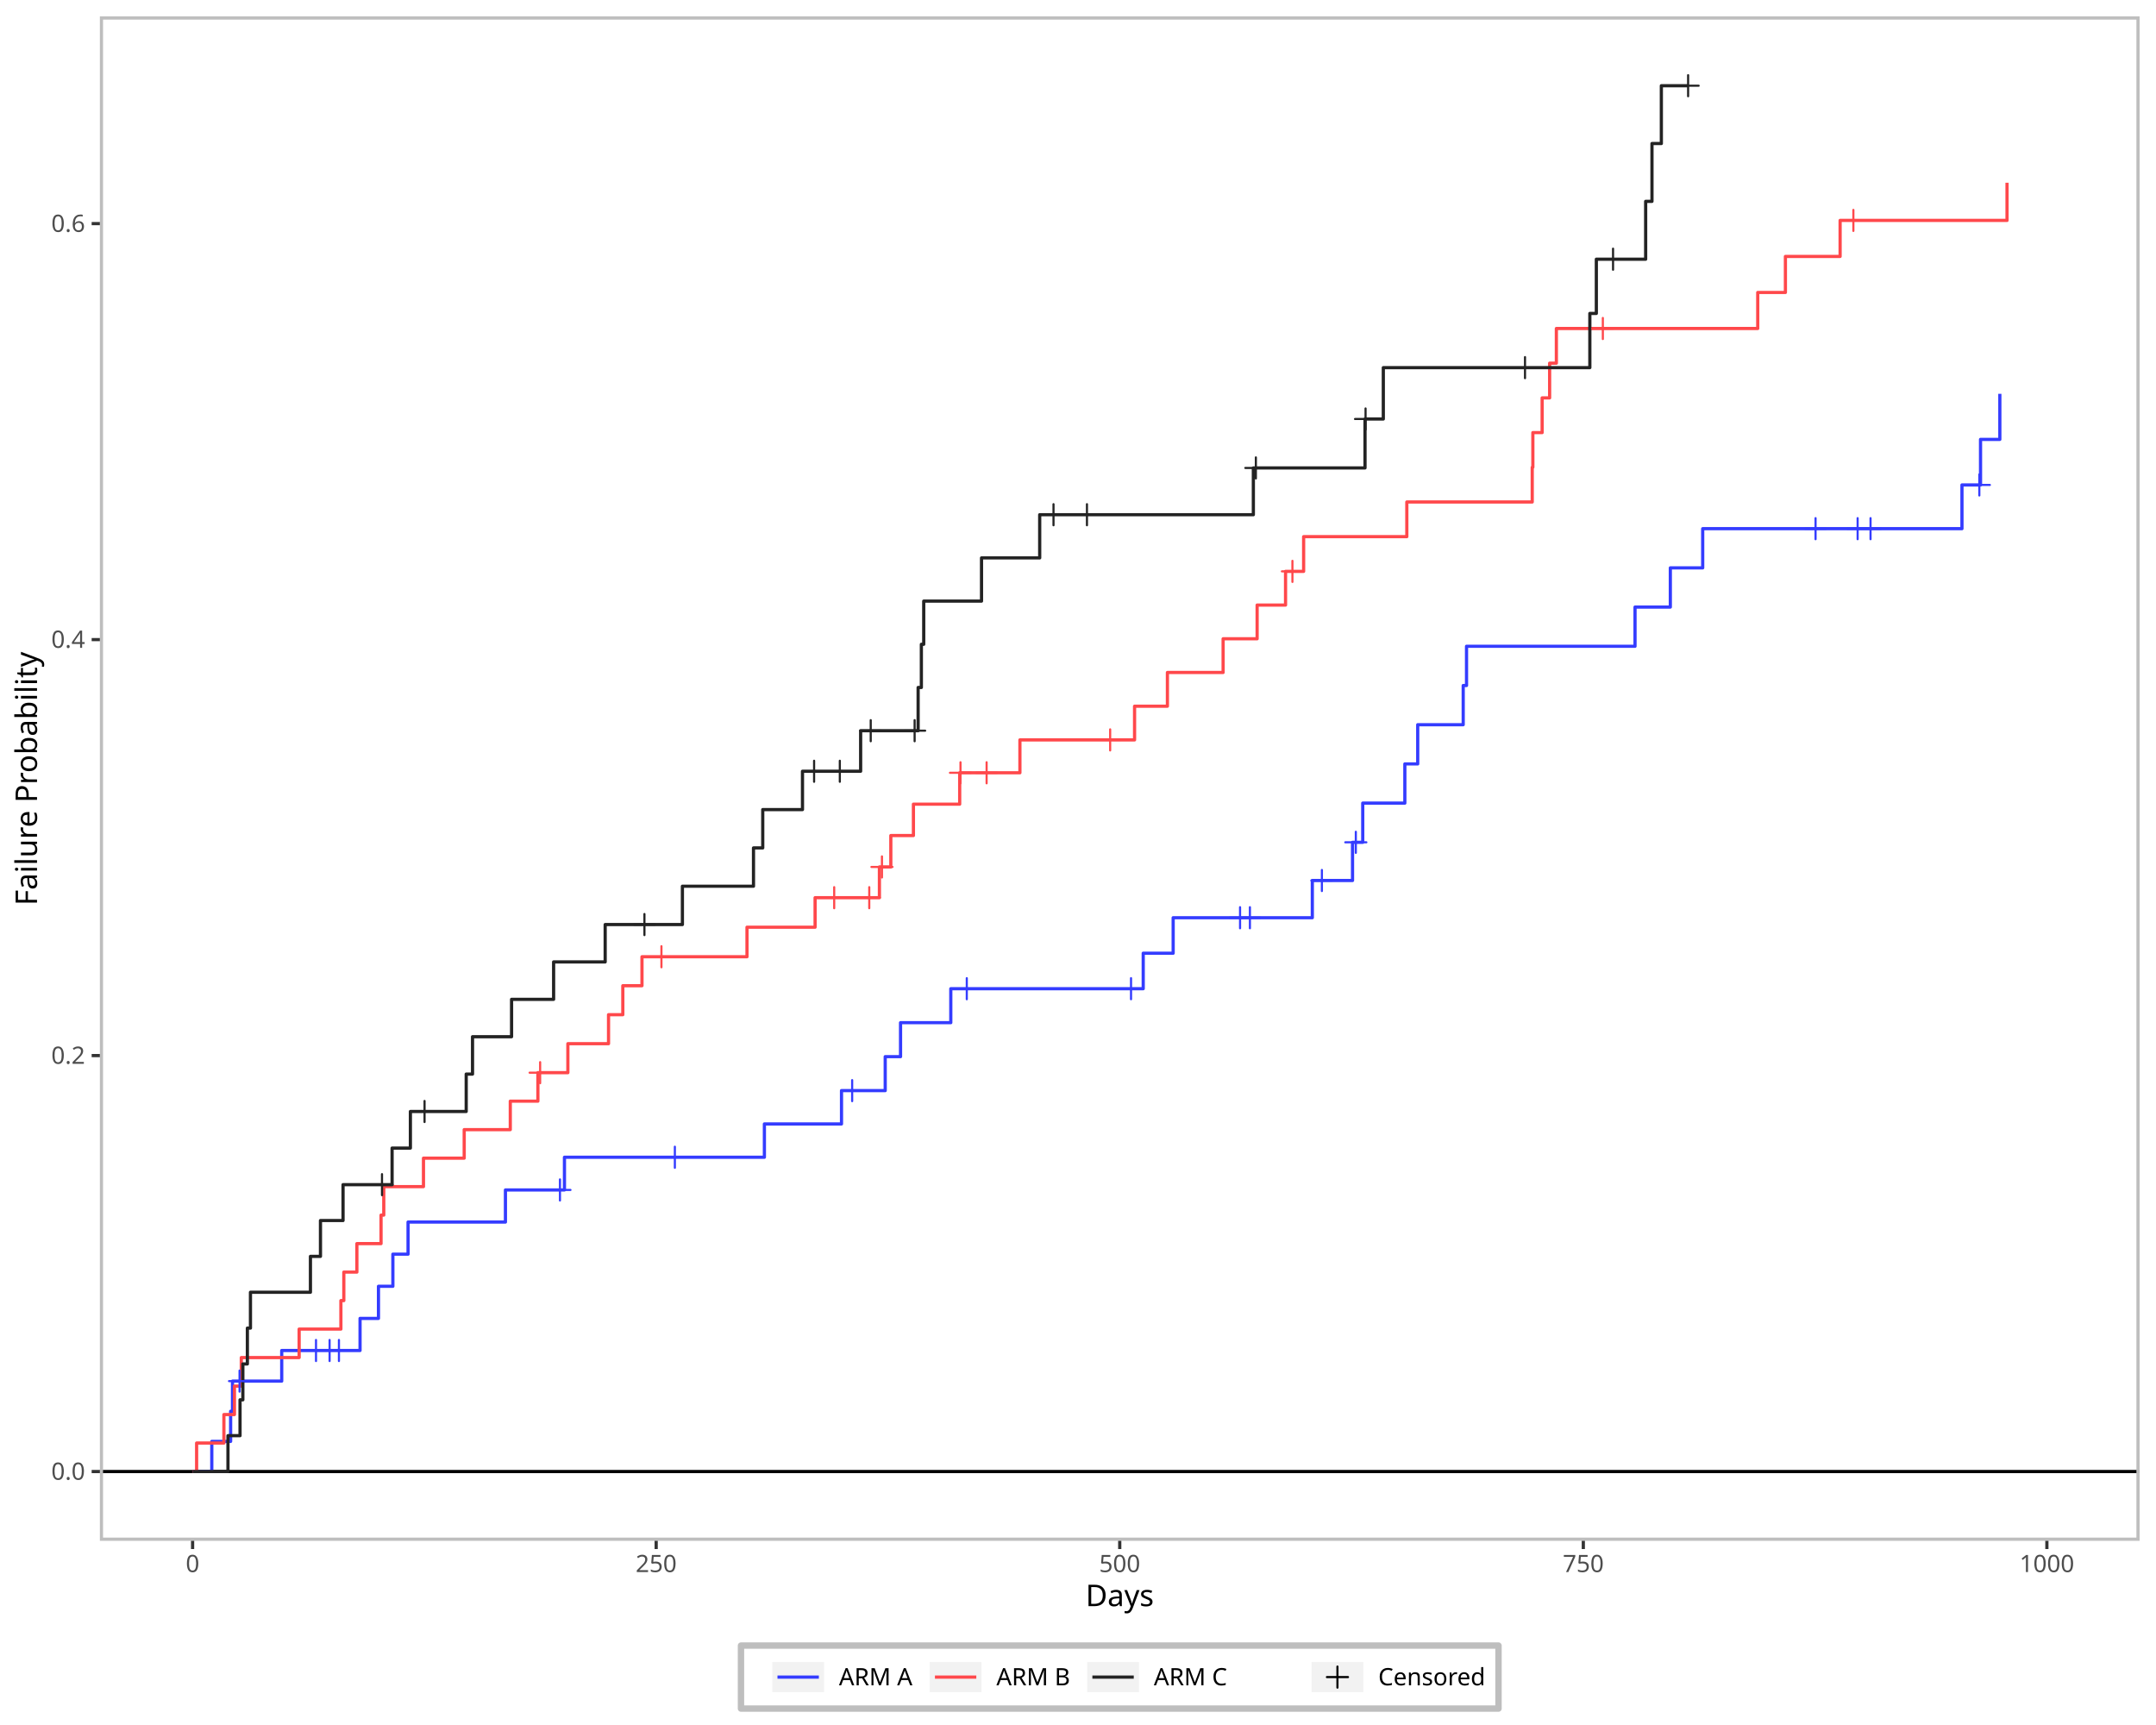
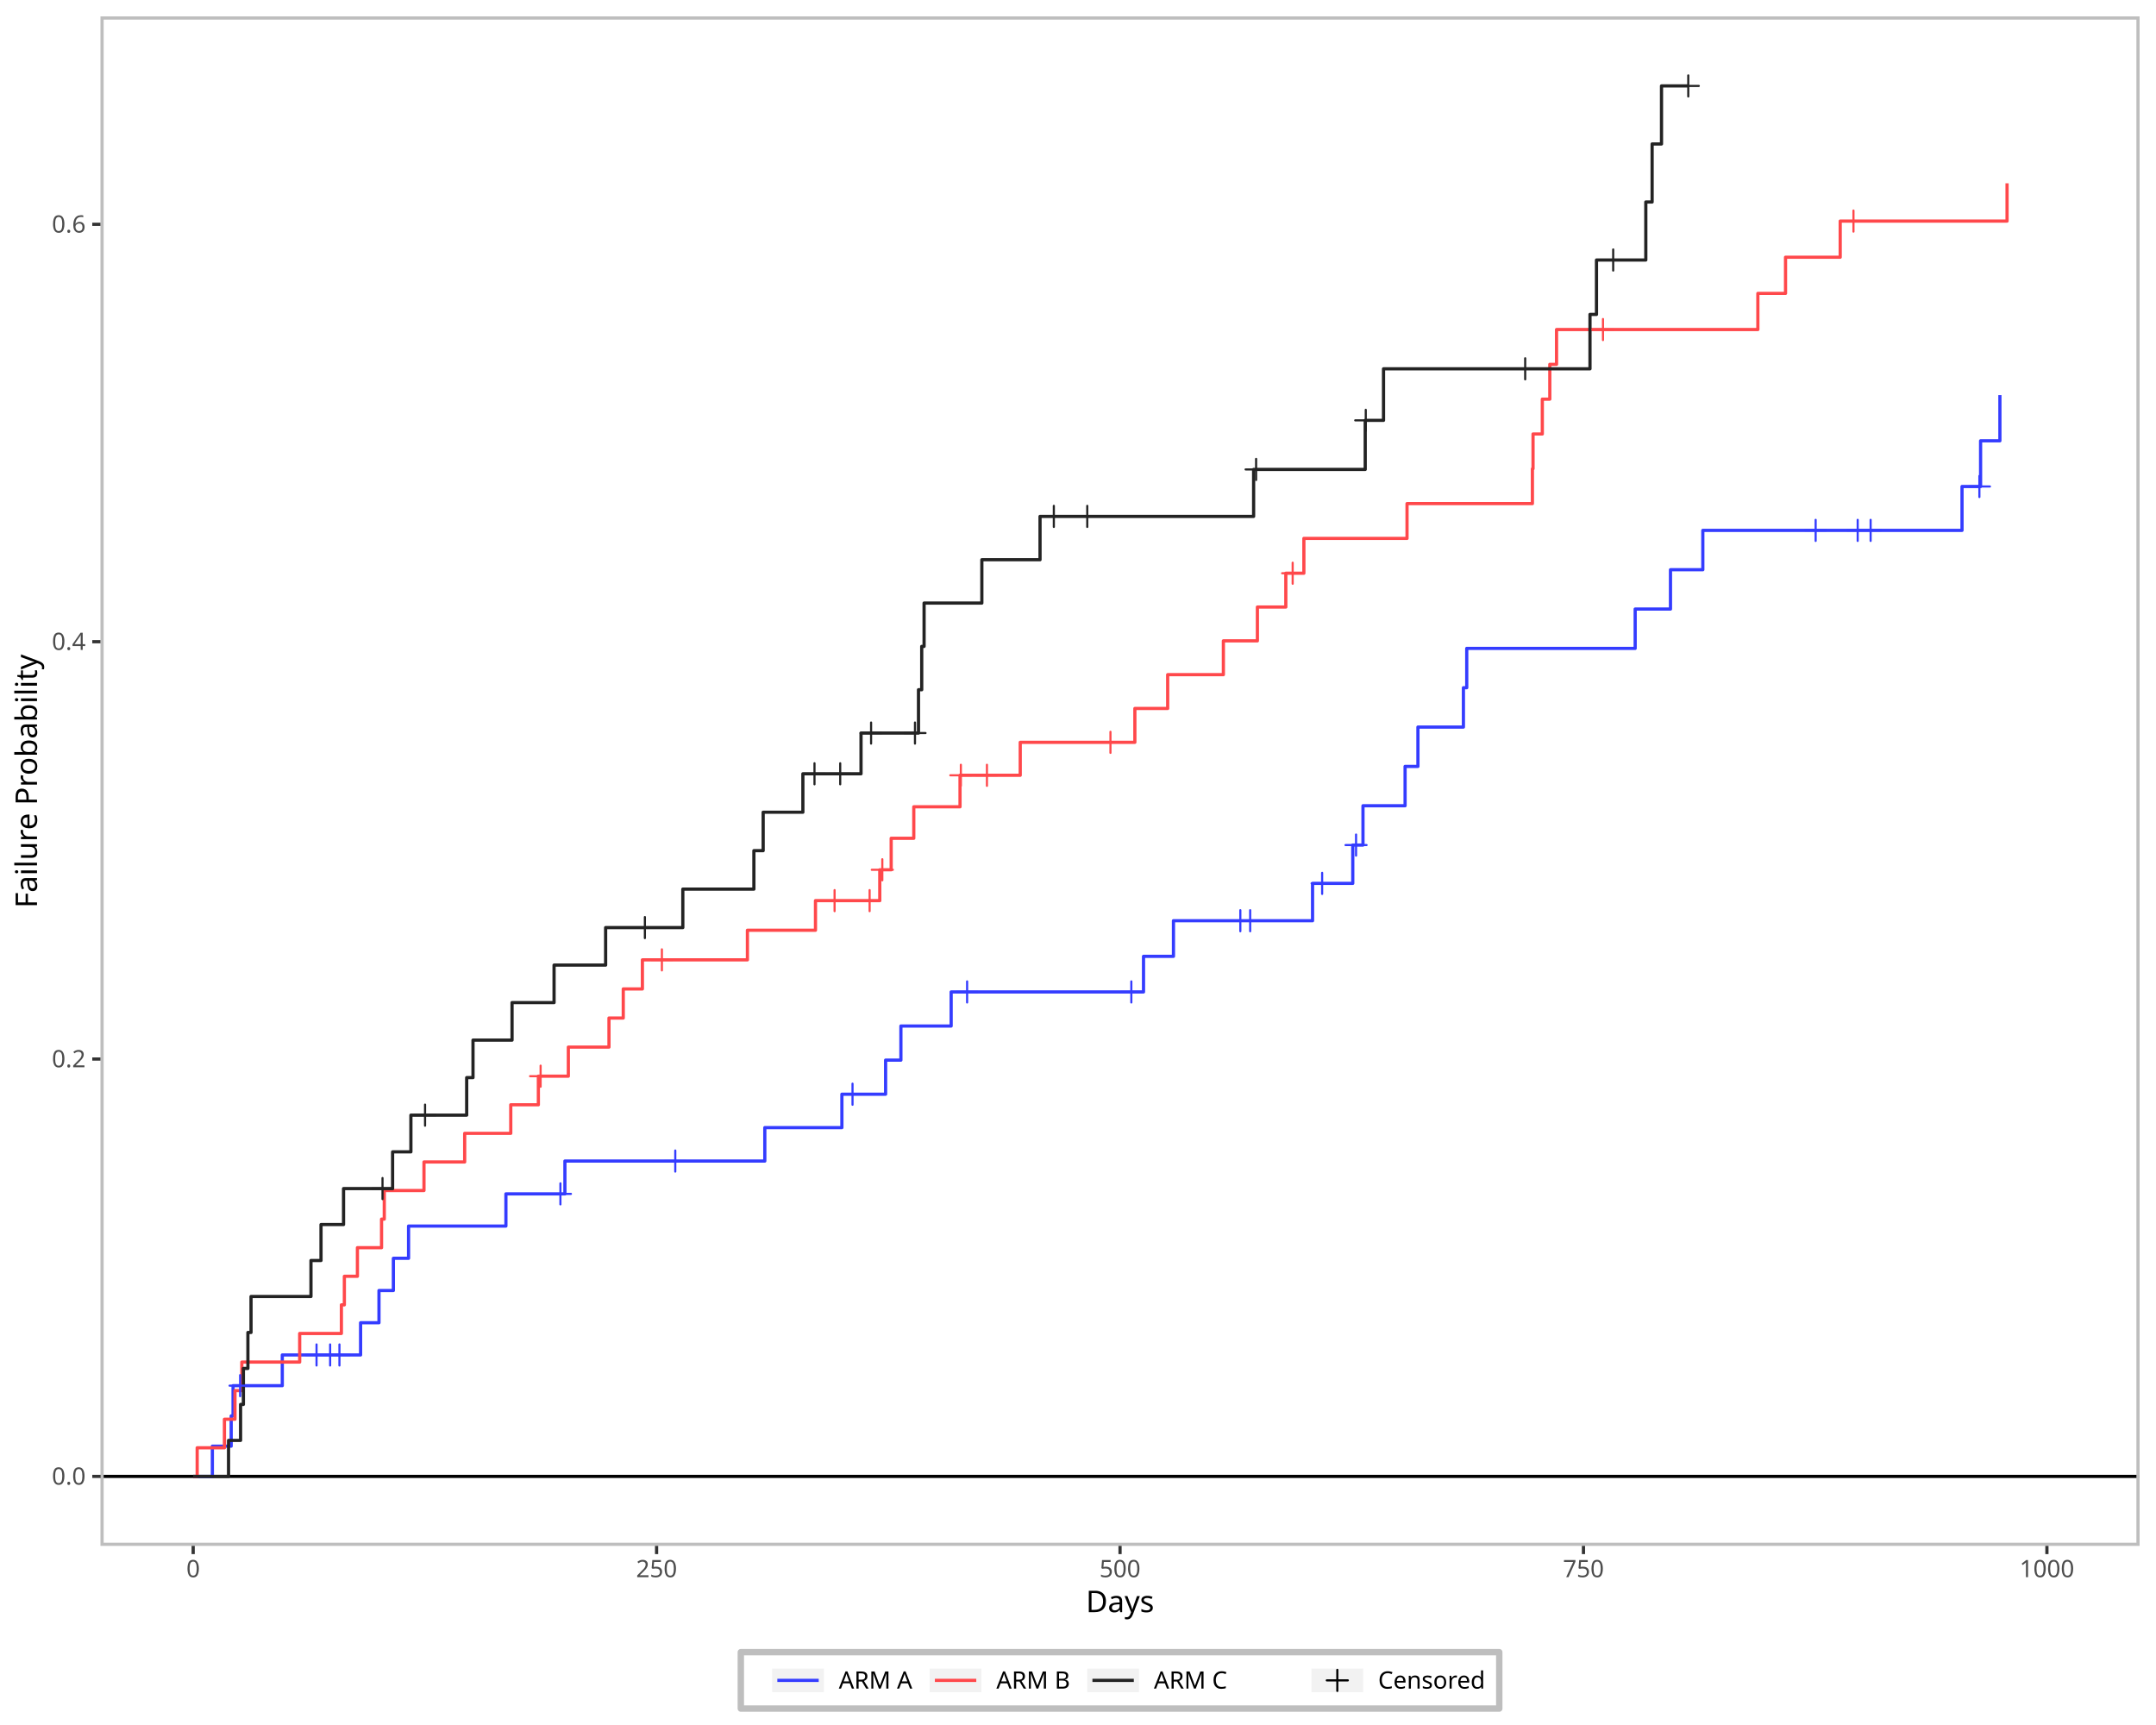
<svg xmlns="http://www.w3.org/2000/svg" class="svglite" data-engine-version="2.0" width="720.00pt" height="576.00pt" viewBox="0 0 720.00 576.00">
  <defs>
    <style type="text/css">
    .svglite line, .svglite polyline, .svglite polygon, .svglite path, .svglite rect, .svglite circle {
      fill: none;
      stroke: #000000;
      stroke-linecap: round;
      stroke-linejoin: round;
      stroke-miterlimit: 10.00;
    }
  </style>
  </defs>
  <rect width="100%" height="100%" style="stroke: none; fill: #FFFFFF;" />
  <defs>
    <clipPath id="cpMC4wMHw3MjAuMDB8MC4wMHw1NzYuMDA=">
      <rect x="0.00" y="0.00" width="720.00" height="576.00" />
    </clipPath>
  </defs>
  <g clip-path="url(#cpMC4wMHw3MjAuMDB8MC4wMHw1NzYuMDA=)">
    <rect x="0.00" y="0.00" width="720.00" height="576.00" style="stroke-width: 1.07; stroke: #FFFFFF; fill: #FFFFFF;" />
  </g>
  <defs>
-     <clipPath id="cpMzMuMzV8NzE0LjUyfDUuNDh8NTE0LjUw">
-       <rect x="33.35" y="5.48" width="681.17" height="509.02" />
+     <clipPath id="cpMzMuNTV8NzE0LjUyfDUuNDh8NTE2LjIw">
+       <rect x="33.55" y="5.48" width="680.97" height="510.72" />
    </clipPath>
  </defs>
-   <g clip-path="url(#cpMzMuMzV8NzE0LjUyfDUuNDh8NTE0LjUw)">
-     <polyline points="64.32,514.50 64.32,5.48 " style="stroke-width: 4.27; stroke: #FFFFFF; stroke-linecap: butt;" />
-     <polyline points="219.13,514.50 219.13,5.48 " style="stroke-width: 4.27; stroke: #FFFFFF; stroke-linecap: butt;" />
-     <polyline points="373.94,514.50 373.94,5.48 " style="stroke-width: 4.27; stroke: #FFFFFF; stroke-linecap: butt;" />
-     <polyline points="528.75,514.50 528.75,5.48 " style="stroke-width: 4.27; stroke: #FFFFFF; stroke-linecap: butt;" />
-     <polyline points="683.56,514.50 683.56,5.48 " style="stroke-width: 4.27; stroke: #FFFFFF; stroke-linecap: butt;" />
-     <line x1="33.35" y1="491.37" x2="714.52" y2="491.37" style="stroke-width: 1.07; stroke-linecap: butt;" />
-     <polyline points="64.32,491.37 70.73,491.37 70.73,481.30 77.02,481.30 77.02,471.24 77.64,471.24 77.64,461.17 80.00,461.17 80.00,461.17 94.08,461.17 94.08,450.95 105.53,450.95 105.53,450.95 110.07,450.95 110.07,450.95 113.19,450.95 113.19,450.95 120.24,450.95 120.24,440.23 126.39,440.23 126.39,429.51 131.20,429.51 131.20,418.78 136.27,418.78 136.27,408.06 168.79,408.06 168.79,397.34 187.00,397.34 187.00,397.34 188.50,397.34 188.50,386.42 225.37,386.42 225.37,386.42 255.27,386.42 255.27,375.30 281.02,375.30 281.02,364.17 284.58,364.17 284.58,364.17 295.62,364.17 295.62,352.83 300.74,352.83 300.74,341.48 317.52,341.48 317.52,330.14 322.86,330.14 322.86,330.14 377.71,330.14 377.71,330.14 381.78,330.14 381.78,318.29 391.78,318.29 391.78,306.44 414.12,306.44 414.12,306.44 417.41,306.44 417.41,306.44 438.25,306.44 438.25,294.01 441.45,294.01 441.45,294.01 451.68,294.01 451.68,281.26 452.78,281.26 452.78,281.26 455.09,281.26 455.09,268.17 469.15,268.17 469.15,255.08 473.45,255.08 473.45,241.99 488.64,241.99 488.64,228.90 489.75,228.90 489.75,215.80 546.02,215.80 546.02,202.71 557.81,202.71 557.81,189.62 568.62,189.62 568.62,176.53 606.31,176.53 606.31,176.53 620.36,176.53 620.36,176.53 624.67,176.53 624.67,176.53 655.20,176.53 655.20,161.93 661.00,161.93 661.00,161.93 661.40,161.93 661.40,146.72 667.85,146.72 667.85,131.51 " style="stroke-width: 1.07; stroke: #343CFF; stroke-linecap: butt;" />
-     <polyline points="64.32,491.37 65.66,491.37 65.66,481.85 74.77,481.85 74.77,472.34 78.29,472.34 78.29,462.83 80.58,462.83 80.58,453.31 99.90,453.31 99.90,443.80 113.84,443.80 113.84,434.29 114.82,434.29 114.82,424.77 119.18,424.77 119.18,415.26 127.25,415.26 127.25,405.74 128.16,405.74 128.16,396.23 141.42,396.23 141.42,386.72 155.02,386.72 155.02,377.20 170.41,377.20 170.41,367.69 179.63,367.69 179.63,358.18 180.38,358.18 180.38,358.18 189.64,358.18 189.64,348.50 203.22,348.50 203.22,338.82 207.99,338.82 207.99,329.14 214.39,329.14 214.39,319.47 220.89,319.47 220.89,319.47 249.46,319.47 249.46,309.61 272.20,309.61 272.20,299.75 278.58,299.75 278.58,299.75 290.29,299.75 290.29,299.75 293.68,299.75 293.68,289.48 294.53,289.48 294.53,289.48 297.49,289.48 297.49,279.00 305.04,279.00 305.04,268.52 320.49,268.52 320.49,258.04 320.76,258.04 320.76,258.04 329.48,258.04 329.48,258.04 340.60,258.04 340.60,247.06 370.74,247.06 370.74,247.06 378.89,247.06 378.89,235.81 389.86,235.81 389.86,224.55 408.46,224.55 408.46,213.30 419.82,213.30 419.82,202.04 429.31,202.04 429.31,190.79 431.61,190.79 431.61,190.79 435.35,190.79 435.35,179.20 469.81,179.20 469.81,167.62 511.69,167.62 511.69,156.03 511.90,156.03 511.90,144.45 515.00,144.45 515.00,132.86 517.50,132.86 517.50,121.27 519.75,121.27 519.75,109.69 535.27,109.69 535.27,109.69 587.00,109.69 587.00,97.66 596.24,97.66 596.24,85.63 614.51,85.63 614.51,73.60 618.94,73.60 618.94,73.60 670.25,73.60 670.25,61.02 " style="stroke-width: 1.07; stroke: #FF484B; stroke-linecap: butt;" />
-     <polyline points="64.32,491.37 76.13,491.37 76.13,479.39 80.16,479.39 80.16,467.42 81.10,467.42 81.10,455.44 82.61,455.44 82.61,443.47 83.64,443.47 83.64,431.50 103.67,431.50 103.67,419.52 107.02,419.52 107.02,407.55 114.56,407.55 114.56,395.58 127.57,395.58 127.57,395.58 130.94,395.58 130.94,383.36 137.05,383.36 137.05,371.14 141.78,371.14 141.78,371.14 155.69,371.14 155.69,358.65 157.80,358.65 157.80,346.17 170.84,346.17 170.84,333.69 184.88,333.69 184.88,321.20 202.10,321.20 202.10,308.72 215.21,308.72 215.21,308.72 227.89,308.72 227.89,295.92 251.63,295.92 251.63,283.13 254.72,283.13 254.72,270.33 267.99,270.33 267.99,257.53 271.87,257.53 271.87,257.53 280.46,257.53 280.46,257.53 287.41,257.53 287.41,243.99 290.78,243.99 290.78,243.99 305.44,243.99 305.44,243.99 306.61,243.99 306.61,229.56 307.69,229.56 307.69,215.14 308.48,215.14 308.48,200.72 327.78,200.72 327.78,186.29 347.21,186.29 347.21,171.87 351.82,171.87 351.82,171.87 362.99,171.87 362.99,171.87 418.56,171.87 418.56,156.25 419.40,156.25 419.40,156.25 455.85,156.25 455.85,139.91 456.03,139.91 456.03,139.91 461.96,139.91 461.96,122.76 509.28,122.76 509.28,122.76 530.93,122.76 530.93,104.66 533.10,104.66 533.10,86.55 538.68,86.55 538.68,86.55 549.57,86.55 549.57,67.24 551.68,67.24 551.68,47.93 554.81,47.93 554.81,28.62 563.75,28.62 563.75,28.62 " style="stroke-width: 1.07; stroke: #232323; stroke-linecap: butt;" />
-     <line x1="76.48" y1="461.17" x2="83.52" y2="461.17" style="stroke-width: 0.71; stroke: #343CFF;" />
-     <line x1="80.00" y1="464.69" x2="80.00" y2="457.65" style="stroke-width: 0.71; stroke: #343CFF;" />
-     <line x1="102.01" y1="450.95" x2="109.05" y2="450.95" style="stroke-width: 0.71; stroke: #343CFF;" />
-     <line x1="105.53" y1="454.47" x2="105.53" y2="447.43" style="stroke-width: 0.71; stroke: #343CFF;" />
-     <line x1="106.55" y1="450.95" x2="113.59" y2="450.95" style="stroke-width: 0.71; stroke: #343CFF;" />
-     <line x1="110.07" y1="454.47" x2="110.07" y2="447.43" style="stroke-width: 0.71; stroke: #343CFF;" />
-     <line x1="109.67" y1="450.95" x2="116.70" y2="450.95" style="stroke-width: 0.71; stroke: #343CFF;" />
-     <line x1="113.19" y1="454.47" x2="113.19" y2="447.43" style="stroke-width: 0.71; stroke: #343CFF;" />
-     <line x1="183.48" y1="397.34" x2="190.51" y2="397.34" style="stroke-width: 0.71; stroke: #343CFF;" />
-     <line x1="187.00" y1="400.86" x2="187.00" y2="393.82" style="stroke-width: 0.71; stroke: #343CFF;" />
-     <line x1="221.85" y1="386.42" x2="228.89" y2="386.42" style="stroke-width: 0.71; stroke: #343CFF;" />
-     <line x1="225.37" y1="389.94" x2="225.37" y2="382.90" style="stroke-width: 0.71; stroke: #343CFF;" />
-     <line x1="281.06" y1="364.17" x2="288.10" y2="364.17" style="stroke-width: 0.71; stroke: #343CFF;" />
-     <line x1="284.58" y1="367.69" x2="284.58" y2="360.66" style="stroke-width: 0.71; stroke: #343CFF;" />
-     <line x1="319.34" y1="330.14" x2="326.38" y2="330.14" style="stroke-width: 0.71; stroke: #343CFF;" />
-     <line x1="322.86" y1="333.66" x2="322.86" y2="326.62" style="stroke-width: 0.71; stroke: #343CFF;" />
-     <line x1="374.19" y1="330.14" x2="381.23" y2="330.14" style="stroke-width: 0.71; stroke: #343CFF;" />
-     <line x1="377.71" y1="333.66" x2="377.71" y2="326.62" style="stroke-width: 0.71; stroke: #343CFF;" />
-     <line x1="410.60" y1="306.44" x2="417.64" y2="306.44" style="stroke-width: 0.71; stroke: #343CFF;" />
-     <line x1="414.12" y1="309.96" x2="414.12" y2="302.92" style="stroke-width: 0.71; stroke: #343CFF;" />
-     <line x1="413.89" y1="306.44" x2="420.93" y2="306.44" style="stroke-width: 0.71; stroke: #343CFF;" />
-     <line x1="417.41" y1="309.96" x2="417.41" y2="302.92" style="stroke-width: 0.71; stroke: #343CFF;" />
-     <line x1="437.93" y1="294.01" x2="444.97" y2="294.01" style="stroke-width: 0.71; stroke: #343CFF;" />
-     <line x1="441.45" y1="297.53" x2="441.45" y2="290.49" style="stroke-width: 0.71; stroke: #343CFF;" />
-     <line x1="449.26" y1="281.26" x2="456.30" y2="281.26" style="stroke-width: 0.71; stroke: #343CFF;" />
-     <line x1="452.78" y1="284.78" x2="452.78" y2="277.74" style="stroke-width: 0.71; stroke: #343CFF;" />
-     <line x1="602.79" y1="176.53" x2="609.83" y2="176.53" style="stroke-width: 0.71; stroke: #343CFF;" />
-     <line x1="606.31" y1="180.05" x2="606.31" y2="173.01" style="stroke-width: 0.71; stroke: #343CFF;" />
-     <line x1="616.84" y1="176.53" x2="623.87" y2="176.53" style="stroke-width: 0.71; stroke: #343CFF;" />
-     <line x1="620.36" y1="180.05" x2="620.36" y2="173.01" style="stroke-width: 0.71; stroke: #343CFF;" />
-     <line x1="621.15" y1="176.53" x2="628.19" y2="176.53" style="stroke-width: 0.71; stroke: #343CFF;" />
-     <line x1="624.67" y1="180.05" x2="624.67" y2="173.01" style="stroke-width: 0.71; stroke: #343CFF;" />
-     <line x1="657.49" y1="161.93" x2="664.52" y2="161.93" style="stroke-width: 0.71; stroke: #343CFF;" />
-     <line x1="661.00" y1="165.45" x2="661.00" y2="158.41" style="stroke-width: 0.71; stroke: #343CFF;" />
-     <line x1="176.86" y1="358.18" x2="183.90" y2="358.18" style="stroke-width: 0.71; stroke: #FF484B;" />
-     <line x1="180.38" y1="361.70" x2="180.38" y2="354.66" style="stroke-width: 0.71; stroke: #FF484B;" />
-     <line x1="217.37" y1="319.47" x2="224.41" y2="319.47" style="stroke-width: 0.71; stroke: #FF484B;" />
-     <line x1="220.89" y1="322.99" x2="220.89" y2="315.95" style="stroke-width: 0.71; stroke: #FF484B;" />
-     <line x1="275.07" y1="299.75" x2="282.10" y2="299.75" style="stroke-width: 0.71; stroke: #FF484B;" />
-     <line x1="278.58" y1="303.27" x2="278.58" y2="296.23" style="stroke-width: 0.71; stroke: #FF484B;" />
-     <line x1="286.77" y1="299.75" x2="293.81" y2="299.75" style="stroke-width: 0.71; stroke: #FF484B;" />
-     <line x1="290.29" y1="303.27" x2="290.29" y2="296.23" style="stroke-width: 0.71; stroke: #FF484B;" />
-     <line x1="291.01" y1="289.48" x2="298.05" y2="289.48" style="stroke-width: 0.71; stroke: #FF484B;" />
-     <line x1="294.53" y1="293.00" x2="294.53" y2="285.96" style="stroke-width: 0.71; stroke: #FF484B;" />
-     <line x1="317.24" y1="258.04" x2="324.28" y2="258.04" style="stroke-width: 0.71; stroke: #FF484B;" />
-     <line x1="320.76" y1="261.56" x2="320.76" y2="254.52" style="stroke-width: 0.71; stroke: #FF484B;" />
-     <line x1="325.96" y1="258.04" x2="333.00" y2="258.04" style="stroke-width: 0.71; stroke: #FF484B;" />
-     <line x1="329.48" y1="261.56" x2="329.48" y2="254.52" style="stroke-width: 0.71; stroke: #FF484B;" />
-     <line x1="367.22" y1="247.06" x2="374.26" y2="247.06" style="stroke-width: 0.71; stroke: #FF484B;" />
-     <line x1="370.74" y1="250.58" x2="370.74" y2="243.54" style="stroke-width: 0.71; stroke: #FF484B;" />
-     <line x1="428.09" y1="190.79" x2="435.13" y2="190.79" style="stroke-width: 0.71; stroke: #FF484B;" />
-     <line x1="431.61" y1="194.31" x2="431.61" y2="187.27" style="stroke-width: 0.71; stroke: #FF484B;" />
-     <line x1="531.75" y1="109.69" x2="538.79" y2="109.69" style="stroke-width: 0.71; stroke: #FF484B;" />
-     <line x1="535.27" y1="113.21" x2="535.27" y2="106.17" style="stroke-width: 0.71; stroke: #FF484B;" />
-     <line x1="615.43" y1="73.60" x2="622.46" y2="73.60" style="stroke-width: 0.71; stroke: #FF484B;" />
-     <line x1="618.94" y1="77.11" x2="618.94" y2="70.08" style="stroke-width: 0.71; stroke: #FF484B;" />
-     <line x1="124.05" y1="395.58" x2="131.09" y2="395.58" style="stroke-width: 0.71; stroke: #232323;" />
-     <line x1="127.57" y1="399.09" x2="127.57" y2="392.06" style="stroke-width: 0.71; stroke: #232323;" />
-     <line x1="138.26" y1="371.14" x2="145.30" y2="371.14" style="stroke-width: 0.71; stroke: #232323;" />
-     <line x1="141.78" y1="374.66" x2="141.78" y2="367.62" style="stroke-width: 0.71; stroke: #232323;" />
-     <line x1="211.69" y1="308.72" x2="218.73" y2="308.72" style="stroke-width: 0.71; stroke: #232323;" />
-     <line x1="215.21" y1="312.24" x2="215.21" y2="305.20" style="stroke-width: 0.71; stroke: #232323;" />
-     <line x1="268.35" y1="257.53" x2="275.39" y2="257.53" style="stroke-width: 0.71; stroke: #232323;" />
-     <line x1="271.87" y1="261.05" x2="271.87" y2="254.02" style="stroke-width: 0.71; stroke: #232323;" />
-     <line x1="276.94" y1="257.53" x2="283.98" y2="257.53" style="stroke-width: 0.71; stroke: #232323;" />
-     <line x1="280.46" y1="261.05" x2="280.46" y2="254.02" style="stroke-width: 0.71; stroke: #232323;" />
-     <line x1="287.26" y1="243.99" x2="294.30" y2="243.99" style="stroke-width: 0.71; stroke: #232323;" />
-     <line x1="290.78" y1="247.51" x2="290.78" y2="240.47" style="stroke-width: 0.71; stroke: #232323;" />
-     <line x1="301.92" y1="243.99" x2="308.96" y2="243.99" style="stroke-width: 0.71; stroke: #232323;" />
-     <line x1="305.44" y1="247.51" x2="305.44" y2="240.47" style="stroke-width: 0.71; stroke: #232323;" />
-     <line x1="348.30" y1="171.87" x2="355.34" y2="171.87" style="stroke-width: 0.71; stroke: #232323;" />
-     <line x1="351.82" y1="175.39" x2="351.82" y2="168.35" style="stroke-width: 0.71; stroke: #232323;" />
-     <line x1="359.47" y1="171.87" x2="366.51" y2="171.87" style="stroke-width: 0.71; stroke: #232323;" />
-     <line x1="362.99" y1="175.39" x2="362.99" y2="168.35" style="stroke-width: 0.71; stroke: #232323;" />
-     <line x1="415.88" y1="156.25" x2="422.92" y2="156.25" style="stroke-width: 0.71; stroke: #232323;" />
-     <line x1="419.40" y1="159.77" x2="419.40" y2="152.73" style="stroke-width: 0.71; stroke: #232323;" />
-     <line x1="452.51" y1="139.91" x2="459.55" y2="139.91" style="stroke-width: 0.71; stroke: #232323;" />
-     <line x1="456.03" y1="143.43" x2="456.03" y2="136.39" style="stroke-width: 0.71; stroke: #232323;" />
-     <line x1="505.76" y1="122.76" x2="512.80" y2="122.76" style="stroke-width: 0.71; stroke: #232323;" />
-     <line x1="509.28" y1="126.28" x2="509.28" y2="119.24" style="stroke-width: 0.71; stroke: #232323;" />
-     <line x1="535.16" y1="86.55" x2="542.20" y2="86.55" style="stroke-width: 0.71; stroke: #232323;" />
-     <line x1="538.68" y1="90.07" x2="538.68" y2="83.03" style="stroke-width: 0.71; stroke: #232323;" />
-     <line x1="560.23" y1="28.62" x2="567.27" y2="28.62" style="stroke-width: 0.71; stroke: #232323;" />
-     <line x1="563.75" y1="32.14" x2="563.75" y2="25.10" style="stroke-width: 0.71; stroke: #232323;" />
-     <rect x="33.35" y="5.48" width="681.17" height="509.02" style="stroke-width: 2.13; stroke: #BEBEBE;" />
+   <g clip-path="url(#cpMzMuNTV8NzE0LjUyfDUuNDh8NTE2LjIw)">
+     <polyline points="64.51,516.20 64.51,5.48 " style="stroke-width: 4.27; stroke: #FFFFFF; stroke-linecap: butt;" />
+     <polyline points="219.27,516.20 219.27,5.48 " style="stroke-width: 4.27; stroke: #FFFFFF; stroke-linecap: butt;" />
+     <polyline points="374.04,516.20 374.04,5.48 " style="stroke-width: 4.27; stroke: #FFFFFF; stroke-linecap: butt;" />
+     <polyline points="528.80,516.20 528.80,5.48 " style="stroke-width: 4.27; stroke: #FFFFFF; stroke-linecap: butt;" />
+     <polyline points="683.57,516.20 683.57,5.48 " style="stroke-width: 4.27; stroke: #FFFFFF; stroke-linecap: butt;" />
+     <line x1="33.55" y1="492.99" x2="714.52" y2="492.99" style="stroke-width: 1.07; stroke-linecap: butt;" />
+     <polyline points="64.51,492.99 70.92,492.99 70.92,482.89 77.21,482.89 77.21,472.79 77.83,472.79 77.83,462.69 80.19,462.69 80.19,462.69 94.27,462.69 94.27,452.44 105.71,452.44 105.71,452.44 110.25,452.44 110.25,452.44 113.36,452.44 113.36,452.44 120.42,452.44 120.42,441.68 126.56,441.68 126.56,430.92 131.37,430.92 131.37,420.16 136.44,420.16 136.44,409.40 168.95,409.40 168.95,398.65 187.15,398.65 187.15,398.65 188.65,398.65 188.65,387.69 225.51,387.69 225.51,387.69 255.41,387.69 255.41,376.53 281.15,376.53 281.15,365.37 284.70,365.37 284.70,365.37 295.75,365.37 295.75,353.99 300.86,353.99 300.86,342.60 317.64,342.60 317.64,331.22 322.97,331.22 322.97,331.22 377.81,331.22 377.81,331.22 381.88,331.22 381.88,319.33 391.88,319.33 391.88,307.44 414.21,307.44 414.21,307.44 417.50,307.44 417.50,307.44 438.33,307.44 438.33,294.97 441.53,294.97 441.53,294.97 451.76,294.97 451.76,282.18 452.86,282.18 452.86,282.18 455.17,282.18 455.17,269.05 469.23,269.05 469.23,255.91 473.52,255.91 473.52,242.78 488.71,242.78 488.71,229.64 489.82,229.64 489.82,216.51 546.07,216.51 546.07,203.37 557.86,203.37 557.86,190.24 568.66,190.24 568.66,177.10 606.34,177.10 606.34,177.10 620.38,177.10 620.38,177.10 624.70,177.10 624.70,177.10 655.22,177.10 655.22,162.45 661.02,162.45 661.02,162.45 661.42,162.45 661.42,147.19 667.87,147.19 667.87,131.93 " style="stroke-width: 1.07; stroke: #343CFF; stroke-linecap: butt;" />
+     <polyline points="64.51,492.99 65.85,492.99 65.85,483.44 74.95,483.44 74.95,473.90 78.47,473.90 78.47,464.35 80.76,464.35 80.76,454.81 100.08,454.81 100.08,445.26 114.01,445.26 114.01,435.71 115.00,435.71 115.00,426.17 119.36,426.17 119.36,416.62 127.42,416.62 127.42,407.08 128.33,407.08 128.33,397.53 141.59,397.53 141.59,387.99 155.18,387.99 155.18,378.44 170.57,378.44 170.57,368.90 179.79,368.90 179.79,359.35 180.54,359.35 180.54,359.35 189.80,359.35 189.80,349.64 203.37,349.64 203.37,339.93 208.14,339.93 208.14,330.22 214.53,330.22 214.53,320.51 221.04,320.51 221.04,320.51 249.60,320.51 249.60,310.62 272.33,310.62 272.33,300.73 278.71,300.73 278.71,300.73 290.41,300.73 290.41,300.73 293.80,300.73 293.80,290.43 294.65,290.43 294.65,290.43 297.61,290.43 297.61,279.91 305.16,279.91 305.16,269.40 320.60,269.40 320.60,258.88 320.88,258.88 320.88,258.88 329.59,258.88 329.59,258.88 340.71,258.88 340.71,247.87 370.84,247.87 370.84,247.87 378.99,247.87 378.99,236.57 389.95,236.57 389.95,225.28 408.55,225.28 408.55,213.99 419.91,213.99 419.91,202.70 429.40,202.70 429.40,191.41 431.69,191.41 431.69,191.41 435.43,191.41 435.43,179.78 469.88,179.78 469.88,168.16 511.75,168.16 511.75,156.53 511.96,156.53 511.96,144.91 515.06,144.91 515.06,133.28 517.56,133.28 517.56,121.66 519.81,121.66 519.81,110.04 535.32,110.04 535.32,110.04 587.04,110.04 587.04,97.97 596.28,97.97 596.28,85.89 614.54,85.89 614.54,73.82 618.97,73.82 618.97,73.82 670.26,73.82 670.26,61.20 " style="stroke-width: 1.07; stroke: #FF484B; stroke-linecap: butt;" />
+     <polyline points="64.51,492.99 76.32,492.99 76.32,480.97 80.34,480.97 80.34,468.96 81.28,468.96 81.28,456.94 82.79,456.94 82.79,444.93 83.83,444.93 83.83,432.92 103.85,432.92 103.85,420.90 107.20,420.90 107.20,408.89 114.73,408.89 114.73,396.88 127.74,396.88 127.74,396.88 131.11,396.88 131.11,384.62 137.22,384.62 137.22,372.36 141.95,372.36 141.95,372.36 155.85,372.36 155.85,359.83 157.96,359.83 157.96,347.31 171.00,347.31 171.00,334.78 185.03,334.78 185.03,322.26 202.25,322.26 202.25,309.73 215.36,309.73 215.36,309.73 228.03,309.73 228.03,296.89 251.76,296.89 251.76,284.05 254.86,284.05 254.86,271.21 268.12,271.21 268.12,258.38 272.00,258.38 272.00,258.38 280.59,258.38 280.59,258.38 287.54,258.38 287.54,244.78 290.90,244.78 290.90,244.78 305.56,244.78 305.56,244.78 306.73,244.78 306.73,230.31 307.81,230.31 307.81,215.84 308.60,215.84 308.60,201.37 327.89,201.37 327.89,186.90 347.32,186.90 347.32,172.43 351.93,172.43 351.93,172.43 363.09,172.43 363.09,172.43 418.65,172.43 418.65,156.75 419.48,156.75 419.48,156.75 455.92,156.75 455.92,140.36 456.10,140.36 456.10,140.36 462.03,140.36 462.03,123.15 509.34,123.15 509.34,123.15 530.98,123.15 530.98,104.99 533.15,104.99 533.15,86.82 538.73,86.82 538.73,86.82 549.62,86.82 549.62,67.45 551.73,67.45 551.73,48.07 554.86,48.07 554.86,28.69 563.80,28.69 563.80,28.69 " style="stroke-width: 1.07; stroke: #232323; stroke-linecap: butt;" />
+     <line x1="76.67" y1="462.69" x2="83.71" y2="462.69" style="stroke-width: 0.71; stroke: #343CFF;" />
+     <line x1="80.19" y1="466.21" x2="80.19" y2="459.17" style="stroke-width: 0.71; stroke: #343CFF;" />
+     <line x1="102.19" y1="452.44" x2="109.23" y2="452.44" style="stroke-width: 0.71; stroke: #343CFF;" />
+     <line x1="105.71" y1="455.96" x2="105.71" y2="448.92" style="stroke-width: 0.71; stroke: #343CFF;" />
+     <line x1="106.73" y1="452.44" x2="113.77" y2="452.44" style="stroke-width: 0.71; stroke: #343CFF;" />
+     <line x1="110.25" y1="455.96" x2="110.25" y2="448.92" style="stroke-width: 0.71; stroke: #343CFF;" />
+     <line x1="109.84" y1="452.44" x2="116.88" y2="452.44" style="stroke-width: 0.71; stroke: #343CFF;" />
+     <line x1="113.36" y1="455.96" x2="113.36" y2="448.92" style="stroke-width: 0.71; stroke: #343CFF;" />
+     <line x1="183.63" y1="398.65" x2="190.67" y2="398.65" style="stroke-width: 0.71; stroke: #343CFF;" />
+     <line x1="187.15" y1="402.16" x2="187.15" y2="395.13" style="stroke-width: 0.71; stroke: #343CFF;" />
+     <line x1="221.99" y1="387.69" x2="229.03" y2="387.69" style="stroke-width: 0.71; stroke: #343CFF;" />
+     <line x1="225.51" y1="391.21" x2="225.51" y2="384.17" style="stroke-width: 0.71; stroke: #343CFF;" />
+     <line x1="281.19" y1="365.37" x2="288.22" y2="365.37" style="stroke-width: 0.71; stroke: #343CFF;" />
+     <line x1="284.70" y1="368.89" x2="284.70" y2="361.85" style="stroke-width: 0.71; stroke: #343CFF;" />
+     <line x1="319.45" y1="331.22" x2="326.49" y2="331.22" style="stroke-width: 0.71; stroke: #343CFF;" />
+     <line x1="322.97" y1="334.74" x2="322.97" y2="327.70" style="stroke-width: 0.71; stroke: #343CFF;" />
+     <line x1="374.29" y1="331.22" x2="381.33" y2="331.22" style="stroke-width: 0.71; stroke: #343CFF;" />
+     <line x1="377.81" y1="334.74" x2="377.81" y2="327.70" style="stroke-width: 0.71; stroke: #343CFF;" />
+     <line x1="410.69" y1="307.44" x2="417.73" y2="307.44" style="stroke-width: 0.71; stroke: #343CFF;" />
+     <line x1="414.21" y1="310.96" x2="414.21" y2="303.92" style="stroke-width: 0.71; stroke: #343CFF;" />
+     <line x1="413.98" y1="307.44" x2="421.02" y2="307.44" style="stroke-width: 0.71; stroke: #343CFF;" />
+     <line x1="417.50" y1="310.96" x2="417.50" y2="303.92" style="stroke-width: 0.71; stroke: #343CFF;" />
+     <line x1="438.01" y1="294.97" x2="445.05" y2="294.97" style="stroke-width: 0.71; stroke: #343CFF;" />
+     <line x1="441.53" y1="298.49" x2="441.53" y2="291.45" style="stroke-width: 0.71; stroke: #343CFF;" />
+     <line x1="449.34" y1="282.18" x2="456.37" y2="282.18" style="stroke-width: 0.71; stroke: #343CFF;" />
+     <line x1="452.86" y1="285.70" x2="452.86" y2="278.66" style="stroke-width: 0.71; stroke: #343CFF;" />
+     <line x1="602.82" y1="177.10" x2="609.86" y2="177.10" style="stroke-width: 0.71; stroke: #343CFF;" />
+     <line x1="606.34" y1="180.62" x2="606.34" y2="173.58" style="stroke-width: 0.71; stroke: #343CFF;" />
+     <line x1="616.86" y1="177.10" x2="623.90" y2="177.10" style="stroke-width: 0.71; stroke: #343CFF;" />
+     <line x1="620.38" y1="180.62" x2="620.38" y2="173.58" style="stroke-width: 0.71; stroke: #343CFF;" />
+     <line x1="621.18" y1="177.10" x2="628.22" y2="177.10" style="stroke-width: 0.71; stroke: #343CFF;" />
+     <line x1="624.70" y1="180.62" x2="624.70" y2="173.58" style="stroke-width: 0.71; stroke: #343CFF;" />
+     <line x1="657.50" y1="162.45" x2="664.54" y2="162.45" style="stroke-width: 0.71; stroke: #343CFF;" />
+     <line x1="661.02" y1="165.97" x2="661.02" y2="158.93" style="stroke-width: 0.71; stroke: #343CFF;" />
+     <line x1="177.02" y1="359.35" x2="184.06" y2="359.35" style="stroke-width: 0.71; stroke: #FF484B;" />
+     <line x1="180.54" y1="362.87" x2="180.54" y2="355.83" style="stroke-width: 0.71; stroke: #FF484B;" />
+     <line x1="217.52" y1="320.51" x2="224.56" y2="320.51" style="stroke-width: 0.71; stroke: #FF484B;" />
+     <line x1="221.04" y1="324.03" x2="221.04" y2="316.99" style="stroke-width: 0.71; stroke: #FF484B;" />
+     <line x1="275.19" y1="300.73" x2="282.23" y2="300.73" style="stroke-width: 0.71; stroke: #FF484B;" />
+     <line x1="278.71" y1="304.25" x2="278.71" y2="297.21" style="stroke-width: 0.71; stroke: #FF484B;" />
+     <line x1="286.89" y1="300.73" x2="293.93" y2="300.73" style="stroke-width: 0.71; stroke: #FF484B;" />
+     <line x1="290.41" y1="304.25" x2="290.41" y2="297.21" style="stroke-width: 0.71; stroke: #FF484B;" />
+     <line x1="291.13" y1="290.43" x2="298.17" y2="290.43" style="stroke-width: 0.71; stroke: #FF484B;" />
+     <line x1="294.65" y1="293.95" x2="294.65" y2="286.91" style="stroke-width: 0.71; stroke: #FF484B;" />
+     <line x1="317.36" y1="258.88" x2="324.40" y2="258.88" style="stroke-width: 0.71; stroke: #FF484B;" />
+     <line x1="320.88" y1="262.40" x2="320.88" y2="255.36" style="stroke-width: 0.71; stroke: #FF484B;" />
+     <line x1="326.07" y1="258.88" x2="333.11" y2="258.88" style="stroke-width: 0.71; stroke: #FF484B;" />
+     <line x1="329.59" y1="262.40" x2="329.59" y2="255.36" style="stroke-width: 0.71; stroke: #FF484B;" />
+     <line x1="367.32" y1="247.87" x2="374.36" y2="247.87" style="stroke-width: 0.71; stroke: #FF484B;" />
+     <line x1="370.84" y1="251.39" x2="370.84" y2="244.35" style="stroke-width: 0.71; stroke: #FF484B;" />
+     <line x1="428.17" y1="191.41" x2="435.21" y2="191.41" style="stroke-width: 0.71; stroke: #FF484B;" />
+     <line x1="431.69" y1="194.92" x2="431.69" y2="187.89" style="stroke-width: 0.71; stroke: #FF484B;" />
+     <line x1="531.80" y1="110.04" x2="538.84" y2="110.04" style="stroke-width: 0.71; stroke: #FF484B;" />
+     <line x1="535.32" y1="113.56" x2="535.32" y2="106.52" style="stroke-width: 0.71; stroke: #FF484B;" />
+     <line x1="615.45" y1="73.82" x2="622.49" y2="73.82" style="stroke-width: 0.71; stroke: #FF484B;" />
+     <line x1="618.97" y1="77.34" x2="618.97" y2="70.30" style="stroke-width: 0.71; stroke: #FF484B;" />
+     <line x1="124.22" y1="396.88" x2="131.26" y2="396.88" style="stroke-width: 0.71; stroke: #232323;" />
+     <line x1="127.74" y1="400.39" x2="127.74" y2="393.36" style="stroke-width: 0.71; stroke: #232323;" />
+     <line x1="138.43" y1="372.36" x2="145.46" y2="372.36" style="stroke-width: 0.71; stroke: #232323;" />
+     <line x1="141.95" y1="375.88" x2="141.95" y2="368.84" style="stroke-width: 0.71; stroke: #232323;" />
+     <line x1="211.84" y1="309.73" x2="218.87" y2="309.73" style="stroke-width: 0.71; stroke: #232323;" />
+     <line x1="215.36" y1="313.25" x2="215.36" y2="306.21" style="stroke-width: 0.71; stroke: #232323;" />
+     <line x1="268.48" y1="258.38" x2="275.52" y2="258.38" style="stroke-width: 0.71; stroke: #232323;" />
+     <line x1="272.00" y1="261.89" x2="272.00" y2="254.86" style="stroke-width: 0.71; stroke: #232323;" />
+     <line x1="277.07" y1="258.38" x2="284.11" y2="258.38" style="stroke-width: 0.71; stroke: #232323;" />
+     <line x1="280.59" y1="261.89" x2="280.59" y2="254.86" style="stroke-width: 0.71; stroke: #232323;" />
+     <line x1="287.38" y1="244.78" x2="294.42" y2="244.78" style="stroke-width: 0.71; stroke: #232323;" />
+     <line x1="290.90" y1="248.30" x2="290.90" y2="241.26" style="stroke-width: 0.71; stroke: #232323;" />
+     <line x1="302.04" y1="244.78" x2="309.08" y2="244.78" style="stroke-width: 0.71; stroke: #232323;" />
+     <line x1="305.56" y1="248.30" x2="305.56" y2="241.26" style="stroke-width: 0.71; stroke: #232323;" />
+     <line x1="348.41" y1="172.43" x2="355.45" y2="172.43" style="stroke-width: 0.71; stroke: #232323;" />
+     <line x1="351.93" y1="175.95" x2="351.93" y2="168.91" style="stroke-width: 0.71; stroke: #232323;" />
+     <line x1="359.57" y1="172.43" x2="366.61" y2="172.43" style="stroke-width: 0.71; stroke: #232323;" />
+     <line x1="363.09" y1="175.95" x2="363.09" y2="168.91" style="stroke-width: 0.71; stroke: #232323;" />
+     <line x1="415.97" y1="156.75" x2="423.00" y2="156.75" style="stroke-width: 0.71; stroke: #232323;" />
+     <line x1="419.48" y1="160.27" x2="419.48" y2="153.23" style="stroke-width: 0.71; stroke: #232323;" />
+     <line x1="452.58" y1="140.36" x2="459.62" y2="140.36" style="stroke-width: 0.71; stroke: #232323;" />
+     <line x1="456.10" y1="143.88" x2="456.10" y2="136.84" style="stroke-width: 0.71; stroke: #232323;" />
+     <line x1="505.82" y1="123.15" x2="512.86" y2="123.15" style="stroke-width: 0.71; stroke: #232323;" />
+     <line x1="509.34" y1="126.67" x2="509.34" y2="119.63" style="stroke-width: 0.71; stroke: #232323;" />
+     <line x1="535.21" y1="86.82" x2="542.25" y2="86.82" style="stroke-width: 0.71; stroke: #232323;" />
+     <line x1="538.73" y1="90.34" x2="538.73" y2="83.30" style="stroke-width: 0.71; stroke: #232323;" />
+     <line x1="560.28" y1="28.69" x2="567.32" y2="28.69" style="stroke-width: 0.71; stroke: #232323;" />
+     <line x1="563.80" y1="32.21" x2="563.80" y2="25.18" style="stroke-width: 0.71; stroke: #232323;" />
+     <rect x="33.55" y="5.48" width="680.97" height="510.72" style="stroke-width: 2.13; stroke: #BEBEBE;" />
  </g>
  <g clip-path="url(#cpMC4wMHw3MjAuMDB8MC4wMHw1NzYuMDA=)">
-     <text x="28.42" y="494.12" text-anchor="end" style="font-size: 8.00px; fill: #4D4D4D; font-family: sans;" textLength="11.12px" lengthAdjust="spacingAndGlyphs">0.0</text>
-     <text x="28.42" y="355.22" text-anchor="end" style="font-size: 8.00px; fill: #4D4D4D; font-family: sans;" textLength="11.12px" lengthAdjust="spacingAndGlyphs">0.2</text>
-     <text x="28.42" y="216.32" text-anchor="end" style="font-size: 8.00px; fill: #4D4D4D; font-family: sans;" textLength="11.12px" lengthAdjust="spacingAndGlyphs">0.4</text>
-     <text x="28.42" y="77.43" text-anchor="end" style="font-size: 8.00px; fill: #4D4D4D; font-family: sans;" textLength="11.12px" lengthAdjust="spacingAndGlyphs">0.6</text>
-     <polyline points="30.61,491.37 33.35,491.37 " style="stroke-width: 1.07; stroke: #333333; stroke-linecap: butt;" />
-     <polyline points="30.61,352.47 33.35,352.47 " style="stroke-width: 1.07; stroke: #333333; stroke-linecap: butt;" />
-     <polyline points="30.61,213.57 33.35,213.57 " style="stroke-width: 1.07; stroke: #333333; stroke-linecap: butt;" />
-     <polyline points="30.61,74.67 33.35,74.67 " style="stroke-width: 1.07; stroke: #333333; stroke-linecap: butt;" />
-     <polyline points="64.32,517.24 64.32,514.50 " style="stroke-width: 1.07; stroke: #333333; stroke-linecap: butt;" />
-     <polyline points="219.13,517.24 219.13,514.50 " style="stroke-width: 1.07; stroke: #333333; stroke-linecap: butt;" />
-     <polyline points="373.94,517.24 373.94,514.50 " style="stroke-width: 1.07; stroke: #333333; stroke-linecap: butt;" />
-     <polyline points="528.75,517.24 528.75,514.50 " style="stroke-width: 1.07; stroke: #333333; stroke-linecap: butt;" />
-     <polyline points="683.56,517.24 683.56,514.50 " style="stroke-width: 1.07; stroke: #333333; stroke-linecap: butt;" />
-     <text x="64.32" y="524.94" text-anchor="middle" style="font-size: 8.00px; fill: #4D4D4D; font-family: sans;" textLength="4.45px" lengthAdjust="spacingAndGlyphs">0</text>
-     <text x="219.13" y="524.94" text-anchor="middle" style="font-size: 8.00px; fill: #4D4D4D; font-family: sans;" textLength="13.35px" lengthAdjust="spacingAndGlyphs">250</text>
-     <text x="373.94" y="524.94" text-anchor="middle" style="font-size: 8.00px; fill: #4D4D4D; font-family: sans;" textLength="13.35px" lengthAdjust="spacingAndGlyphs">500</text>
-     <text x="528.75" y="524.94" text-anchor="middle" style="font-size: 8.00px; fill: #4D4D4D; font-family: sans;" textLength="13.35px" lengthAdjust="spacingAndGlyphs">750</text>
-     <text x="683.56" y="524.94" text-anchor="middle" style="font-size: 8.00px; fill: #4D4D4D; font-family: sans;" textLength="17.80px" lengthAdjust="spacingAndGlyphs">1000</text>
-     <text x="373.94" y="536.32" text-anchor="middle" style="font-size: 10.00px; font-family: sans;" textLength="22.79px" lengthAdjust="spacingAndGlyphs">Days</text>
-     <text transform="translate(12.36,259.99) rotate(-90)" text-anchor="middle" style="font-size: 10.00px; font-family: sans;" textLength="80.03px" lengthAdjust="spacingAndGlyphs">Failure Probability</text>
-     <rect x="247.45" y="549.48" width="252.98" height="21.04" style="stroke-width: 2.13; stroke: #BEBEBE;" />
-     <rect x="257.91" y="554.96" width="17.28" height="10.08" style="stroke-width: 1.07; stroke: none; fill: #F2F2F2;" />
-     <line x1="259.64" y1="560.00" x2="273.46" y2="560.00" style="stroke-width: 1.07; stroke: #343CFF; stroke-linecap: butt;" />
-     <rect x="310.49" y="554.96" width="17.28" height="10.08" style="stroke-width: 1.07; stroke: none; fill: #F2F2F2;" />
-     <line x1="312.22" y1="560.00" x2="326.04" y2="560.00" style="stroke-width: 1.07; stroke: #FF484B; stroke-linecap: butt;" />
-     <rect x="363.07" y="554.96" width="17.28" height="10.08" style="stroke-width: 1.07; stroke: none; fill: #F2F2F2;" />
-     <line x1="364.80" y1="560.00" x2="378.62" y2="560.00" style="stroke-width: 1.07; stroke: #232323; stroke-linecap: butt;" />
-     <text x="280.17" y="562.75" style="font-size: 8.00px; font-family: sans;" textLength="25.34px" lengthAdjust="spacingAndGlyphs">ARM A</text>
-     <text x="332.75" y="562.75" style="font-size: 8.00px; font-family: sans;" textLength="25.34px" lengthAdjust="spacingAndGlyphs">ARM B</text>
-     <text x="385.33" y="562.75" style="font-size: 8.00px; font-family: sans;" textLength="25.79px" lengthAdjust="spacingAndGlyphs">ARM C</text>
-     <rect x="438.00" y="554.96" width="17.28" height="10.08" style="stroke-width: 1.07; stroke: none; fill: #F2F2F2;" />
-     <line x1="443.13" y1="560.00" x2="450.16" y2="560.00" style="stroke-width: 0.71;" />
-     <line x1="446.64" y1="563.52" x2="446.64" y2="556.48" style="stroke-width: 0.71;" />
-     <text x="460.27" y="562.75" style="font-size: 8.00px; font-family: sans;" textLength="34.69px" lengthAdjust="spacingAndGlyphs">Censored</text>
+     <text x="28.62" y="495.74" text-anchor="end" style="font-size: 8.00px; fill: #4D4D4D; font-family: sans;" textLength="11.12px" lengthAdjust="spacingAndGlyphs">0.0</text>
+     <text x="28.62" y="356.38" text-anchor="end" style="font-size: 8.00px; fill: #4D4D4D; font-family: sans;" textLength="11.12px" lengthAdjust="spacingAndGlyphs">0.2</text>
+     <text x="28.62" y="217.02" text-anchor="end" style="font-size: 8.00px; fill: #4D4D4D; font-family: sans;" textLength="11.12px" lengthAdjust="spacingAndGlyphs">0.4</text>
+     <text x="28.62" y="77.66" text-anchor="end" style="font-size: 8.00px; fill: #4D4D4D; font-family: sans;" textLength="11.12px" lengthAdjust="spacingAndGlyphs">0.6</text>
+     <polyline points="30.81,492.99 33.55,492.99 " style="stroke-width: 1.07; stroke: #333333; stroke-linecap: butt;" />
+     <polyline points="30.81,353.63 33.55,353.63 " style="stroke-width: 1.07; stroke: #333333; stroke-linecap: butt;" />
+     <polyline points="30.81,214.27 33.55,214.27 " style="stroke-width: 1.07; stroke: #333333; stroke-linecap: butt;" />
+     <polyline points="30.81,74.90 33.55,74.90 " style="stroke-width: 1.07; stroke: #333333; stroke-linecap: butt;" />
+     <polyline points="64.51,518.94 64.51,516.20 " style="stroke-width: 1.07; stroke: #333333; stroke-linecap: butt;" />
+     <polyline points="219.27,518.94 219.27,516.20 " style="stroke-width: 1.07; stroke: #333333; stroke-linecap: butt;" />
+     <polyline points="374.04,518.94 374.04,516.20 " style="stroke-width: 1.07; stroke: #333333; stroke-linecap: butt;" />
+     <polyline points="528.80,518.94 528.80,516.20 " style="stroke-width: 1.07; stroke: #333333; stroke-linecap: butt;" />
+     <polyline points="683.57,518.94 683.57,516.20 " style="stroke-width: 1.07; stroke: #333333; stroke-linecap: butt;" />
+     <text x="64.51" y="526.64" text-anchor="middle" style="font-size: 8.00px; fill: #4D4D4D; font-family: sans;" textLength="4.45px" lengthAdjust="spacingAndGlyphs">0</text>
+     <text x="219.27" y="526.64" text-anchor="middle" style="font-size: 8.00px; fill: #4D4D4D; font-family: sans;" textLength="13.35px" lengthAdjust="spacingAndGlyphs">250</text>
+     <text x="374.04" y="526.64" text-anchor="middle" style="font-size: 8.00px; fill: #4D4D4D; font-family: sans;" textLength="13.35px" lengthAdjust="spacingAndGlyphs">500</text>
+     <text x="528.80" y="526.64" text-anchor="middle" style="font-size: 8.00px; fill: #4D4D4D; font-family: sans;" textLength="13.35px" lengthAdjust="spacingAndGlyphs">750</text>
+     <text x="683.57" y="526.64" text-anchor="middle" style="font-size: 8.00px; fill: #4D4D4D; font-family: sans;" textLength="17.80px" lengthAdjust="spacingAndGlyphs">1000</text>
+     <text x="374.04" y="538.32" text-anchor="middle" style="font-size: 10.00px; font-family: sans;" textLength="22.79px" lengthAdjust="spacingAndGlyphs">Days</text>
+     <text transform="translate(12.36,260.84) rotate(-90)" text-anchor="middle" style="font-size: 10.00px; font-family: sans;" textLength="80.03px" lengthAdjust="spacingAndGlyphs">Failure Probability</text>
+     <rect x="247.40" y="551.68" width="253.28" height="18.84" style="stroke-width: 2.13; stroke: #BEBEBE;" />
+     <rect x="257.86" y="557.16" width="17.28" height="7.89" style="stroke-width: 1.07; stroke: none; fill: #F2F2F2;" />
+     <line x1="259.59" y1="561.10" x2="273.41" y2="561.10" style="stroke-width: 1.07; stroke: #343CFF; stroke-linecap: butt;" />
+     <rect x="310.47" y="557.16" width="17.28" height="7.89" style="stroke-width: 1.07; stroke: none; fill: #F2F2F2;" />
+     <line x1="312.20" y1="561.10" x2="326.03" y2="561.10" style="stroke-width: 1.07; stroke: #FF484B; stroke-linecap: butt;" />
+     <rect x="363.09" y="557.16" width="17.28" height="7.89" style="stroke-width: 1.07; stroke: none; fill: #F2F2F2;" />
+     <line x1="364.82" y1="561.10" x2="378.64" y2="561.10" style="stroke-width: 1.07; stroke: #232323; stroke-linecap: butt;" />
+     <text x="280.12" y="563.85" style="font-size: 8.00px; font-family: sans;" textLength="25.34px" lengthAdjust="spacingAndGlyphs">ARM A</text>
+     <text x="332.74" y="563.85" style="font-size: 8.00px; font-family: sans;" textLength="25.34px" lengthAdjust="spacingAndGlyphs">ARM B</text>
+     <text x="385.35" y="563.85" style="font-size: 8.00px; font-family: sans;" textLength="25.79px" lengthAdjust="spacingAndGlyphs">ARM C</text>
+     <rect x="437.96" y="557.16" width="17.28" height="7.89" style="stroke-width: 1.07; stroke: none; fill: #F2F2F2;" />
+     <line x1="443.08" y1="561.10" x2="450.12" y2="561.10" style="stroke-width: 0.71;" />
+     <line x1="446.60" y1="564.62" x2="446.60" y2="557.58" style="stroke-width: 0.71;" />
+     <text x="460.22" y="563.85" style="font-size: 8.00px; font-family: sans;" textLength="34.69px" lengthAdjust="spacingAndGlyphs">Censored</text>
  </g>
</svg>
